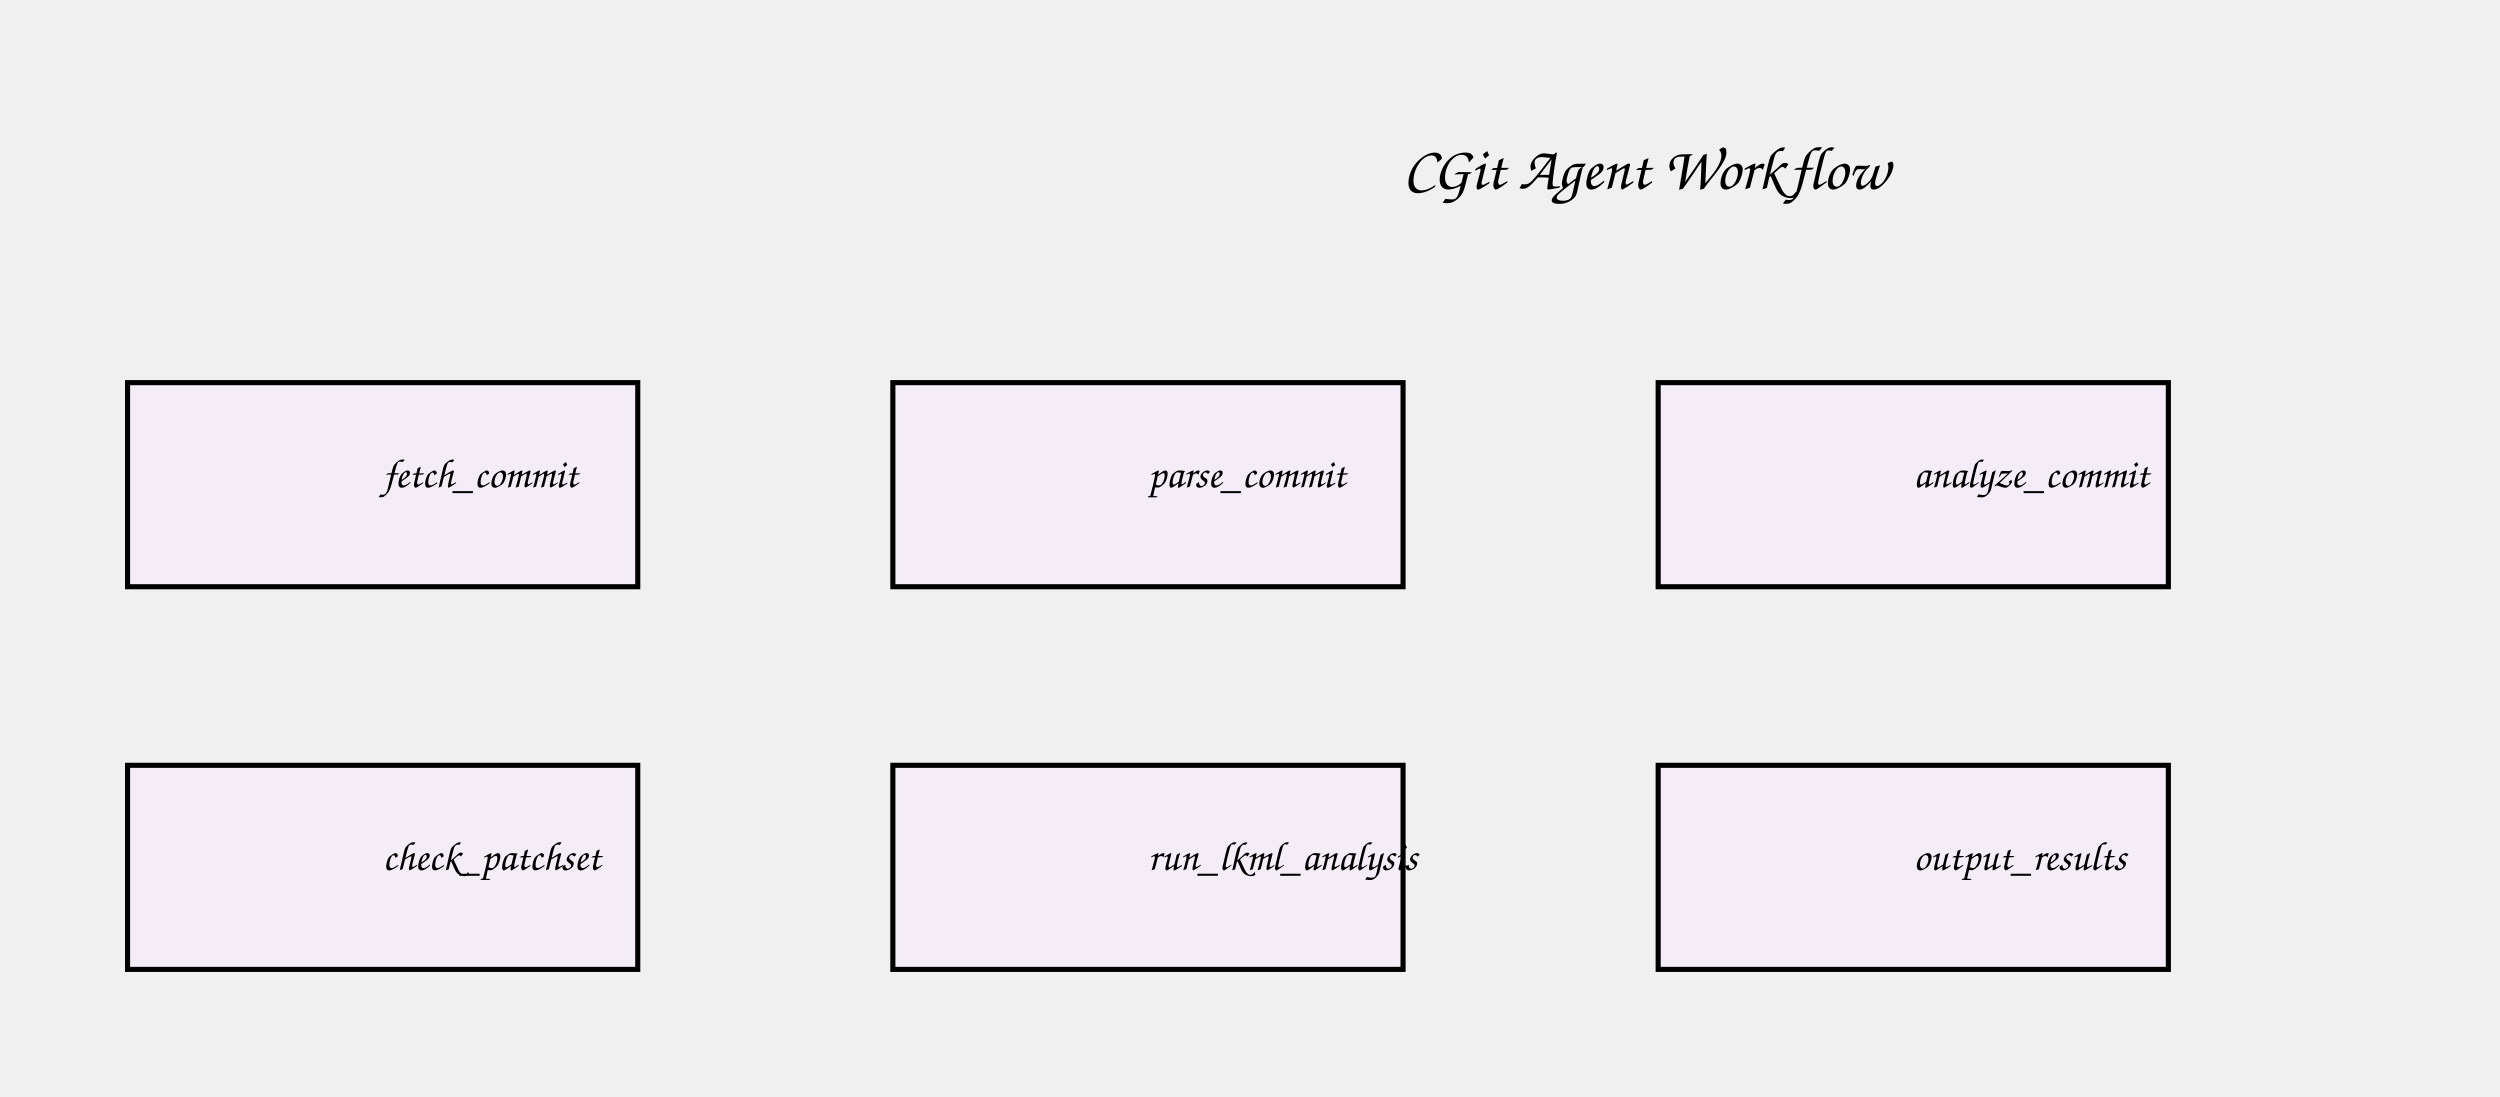
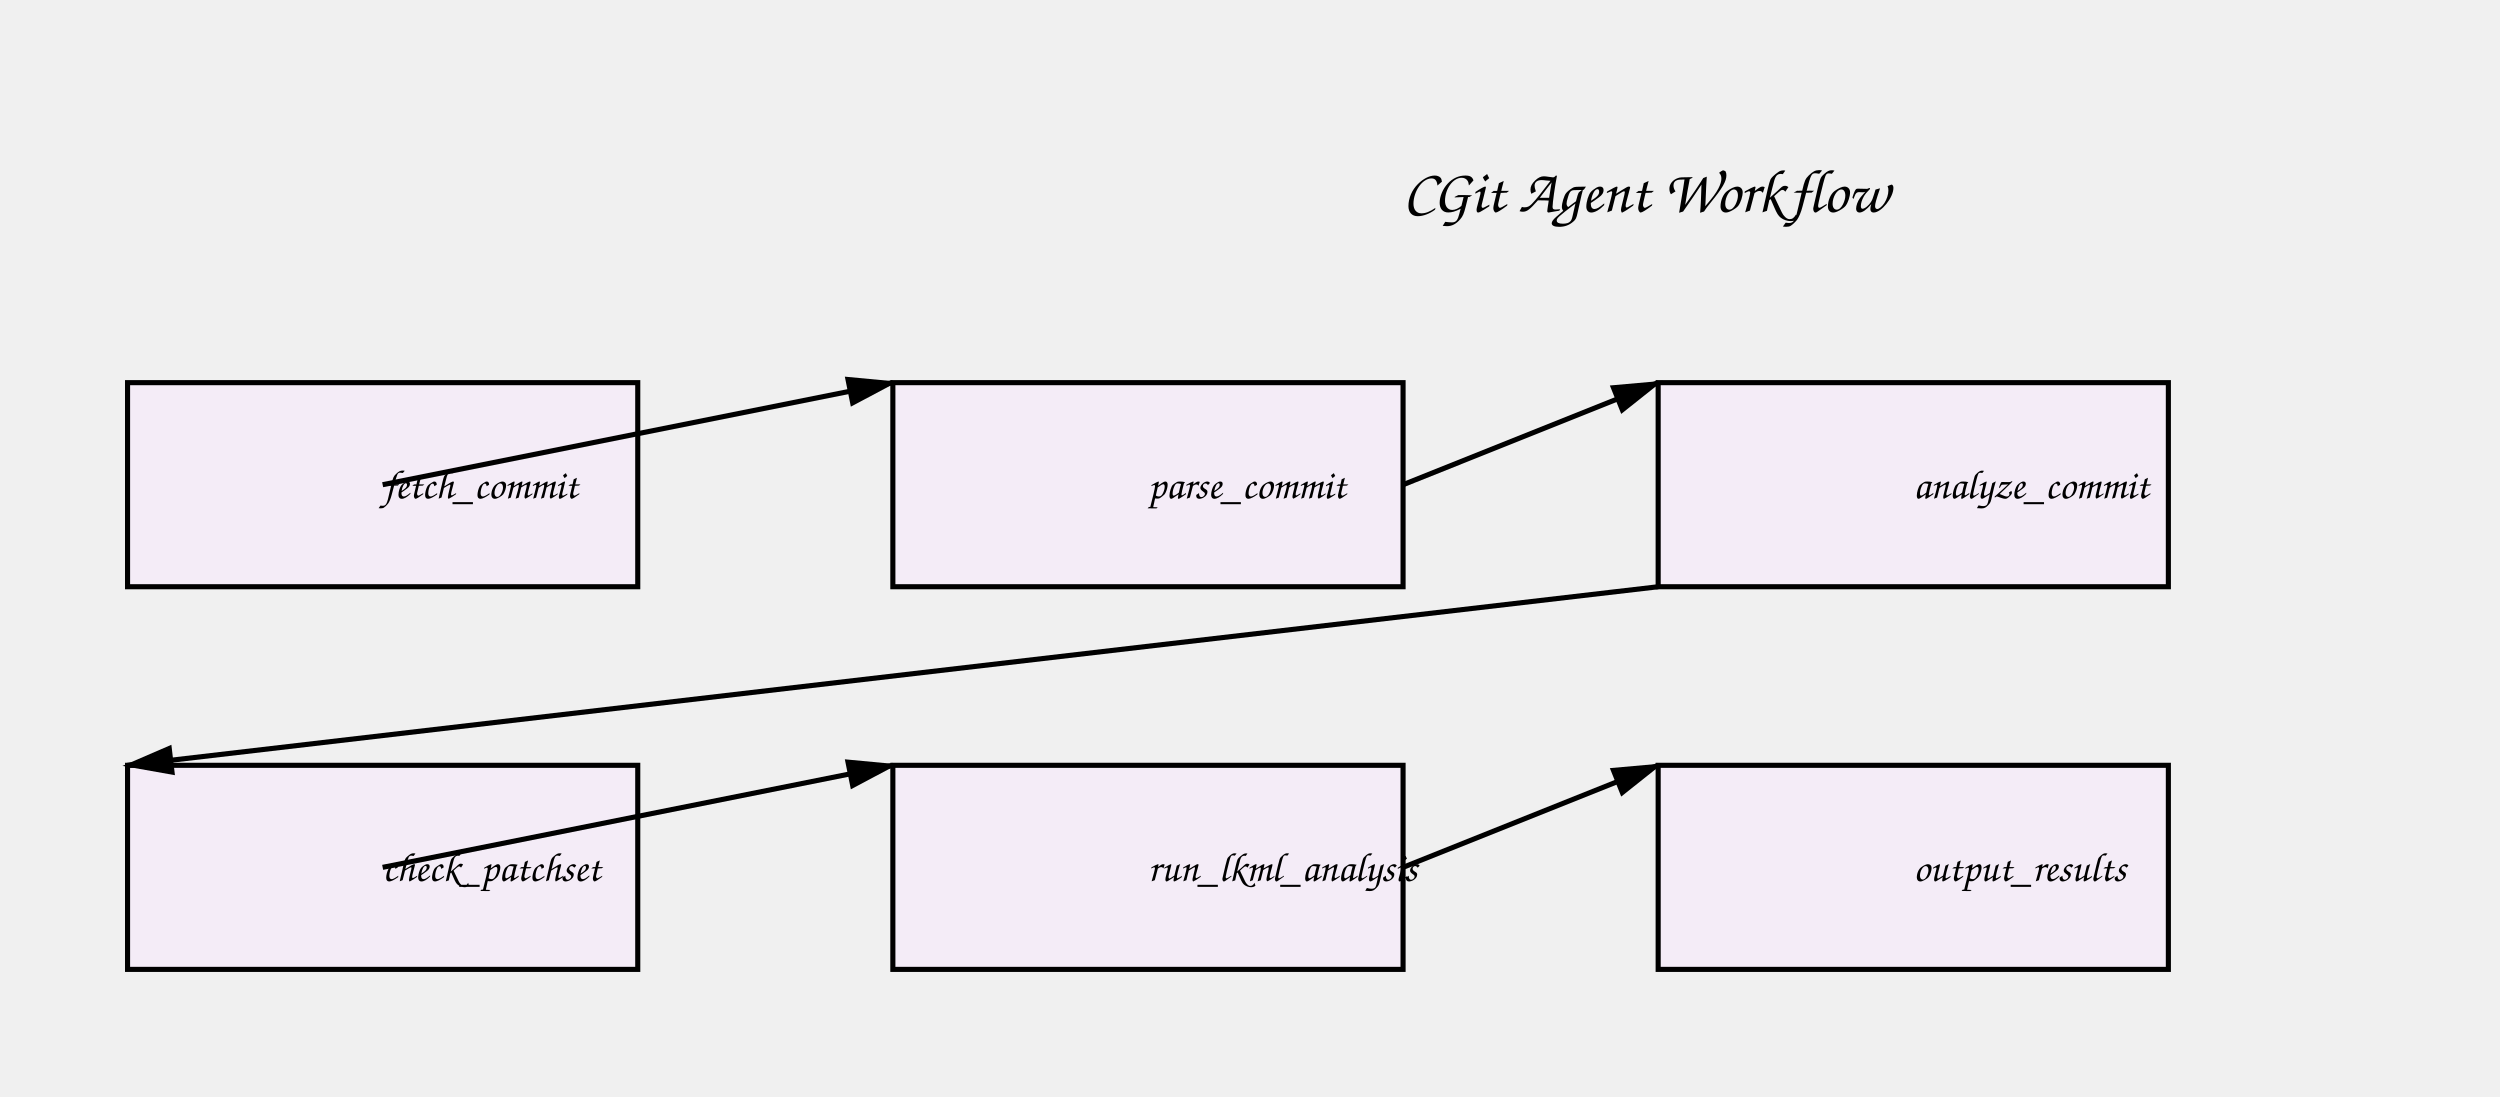
<svg xmlns="http://www.w3.org/2000/svg" viewBox="50 0 980 430" width="980" height="430">
  <style>
    .handwritten { font-family: "Comic Sans MS", "Chalkboard SE", "Marker Felt", cursive; }
    .rectangle { fill: #ffffff; stroke: #000000; stroke-width: 2; }
    .ellipse { fill: #ffffff; stroke: #000000; stroke-width: 2; }
    .diamond { fill: #ffffff; stroke: #000000; stroke-width: 2; }
    .arrow { stroke: #000000; stroke-width: 2; fill: none; marker-end: url(#arrowhead); }
    .text { fill: #000000; font-size: 16px; }
  </style>
  <defs>
    <marker id="arrowhead" markerWidth="10" markerHeight="10" refX="9" refY="3" orient="auto">
      <polygon points="0 0, 10 3, 0 6" fill="#000000" />
    </marker>
  </defs>
-   <text x="600" y="74" class="handwritten" fill="#000000" font-size="24px">CGit Agent Workflow</text>
+   <text x="600" y="83.0" class="handwritten" fill="#000000" font-size="24px">CGit Agent Workflow</text>
  <rect x="100" y="150" width="200" height="80" fill="#f4ecf7" stroke="#000000" stroke-width="2" />
-   <text x="200" y="191" class="handwritten" fill="#000000" font-size="16px">fetch_commit</text>
+   <text x="200" y="195.333" class="handwritten" fill="#000000" font-size="16px">fetch_commit</text>
  <rect x="400" y="150" width="200" height="80" fill="#f4ecf7" stroke="#000000" stroke-width="2" />
-   <text x="500" y="191" class="handwritten" fill="#000000" font-size="16px">parse_commit</text>
+   <text x="500" y="195.333" class="handwritten" fill="#000000" font-size="16px">parse_commit</text>
  <rect x="700" y="150" width="200" height="80" fill="#f4ecf7" stroke="#000000" stroke-width="2" />
-   <text x="800" y="191" class="handwritten" fill="#000000" font-size="16px">analyze_commit</text>
+   <text x="800" y="195.333" class="handwritten" fill="#000000" font-size="16px">analyze_commit</text>
  <rect x="100" y="300" width="200" height="80" fill="#f4ecf7" stroke="#000000" stroke-width="2" />
-   <text x="200" y="341" class="handwritten" fill="#000000" font-size="16px">check_patchset</text>
+   <text x="200" y="345.333" class="handwritten" fill="#000000" font-size="16px">check_patchset</text>
  <rect x="400" y="300" width="200" height="80" fill="#f4ecf7" stroke="#000000" stroke-width="2" />
-   <text x="500" y="341" class="handwritten" fill="#000000" font-size="16px">run_lkml_analysis</text>
+   <text x="500" y="345.333" class="handwritten" fill="#000000" font-size="16px">run_lkml_analysis</text>
  <rect x="700" y="300" width="200" height="80" fill="#f4ecf7" stroke="#000000" stroke-width="2" />
-   <text x="800" y="341" class="handwritten" fill="#000000" font-size="16px">output_results</text>
-   <path d="M 0 0 L 200 -40" stroke="#000000" stroke-width="2" fill="none" marker-end="url(#arrowhead)" />
-   <path d="M 0 0 L 100 -40" stroke="#000000" stroke-width="2" fill="none" marker-end="url(#arrowhead)" />
-   <path d="M 0 0 L -600 70" stroke="#000000" stroke-width="2" fill="none" marker-end="url(#arrowhead)" />
-   <path d="M 0 0 L 200 -40" stroke="#000000" stroke-width="2" fill="none" marker-end="url(#arrowhead)" />
-   <path d="M 0 0 L 100 -40" stroke="#000000" stroke-width="2" fill="none" marker-end="url(#arrowhead)" />
+   <text x="800" y="345.333" class="handwritten" fill="#000000" font-size="16px">output_results</text>
+   <path d="M 200 190 L 400 150" stroke="#000000" stroke-width="2" fill="none" marker-end="url(#arrowhead)" />
+   <path d="M 600 190 L 700 150" stroke="#000000" stroke-width="2" fill="none" marker-end="url(#arrowhead)" />
+   <path d="M 700 230 L 100 300" stroke="#000000" stroke-width="2" fill="none" marker-end="url(#arrowhead)" />
+   <path d="M 200 340 L 400 300" stroke="#000000" stroke-width="2" fill="none" marker-end="url(#arrowhead)" />
+   <path d="M 600 340 L 700 300" stroke="#000000" stroke-width="2" fill="none" marker-end="url(#arrowhead)" />
</svg>
